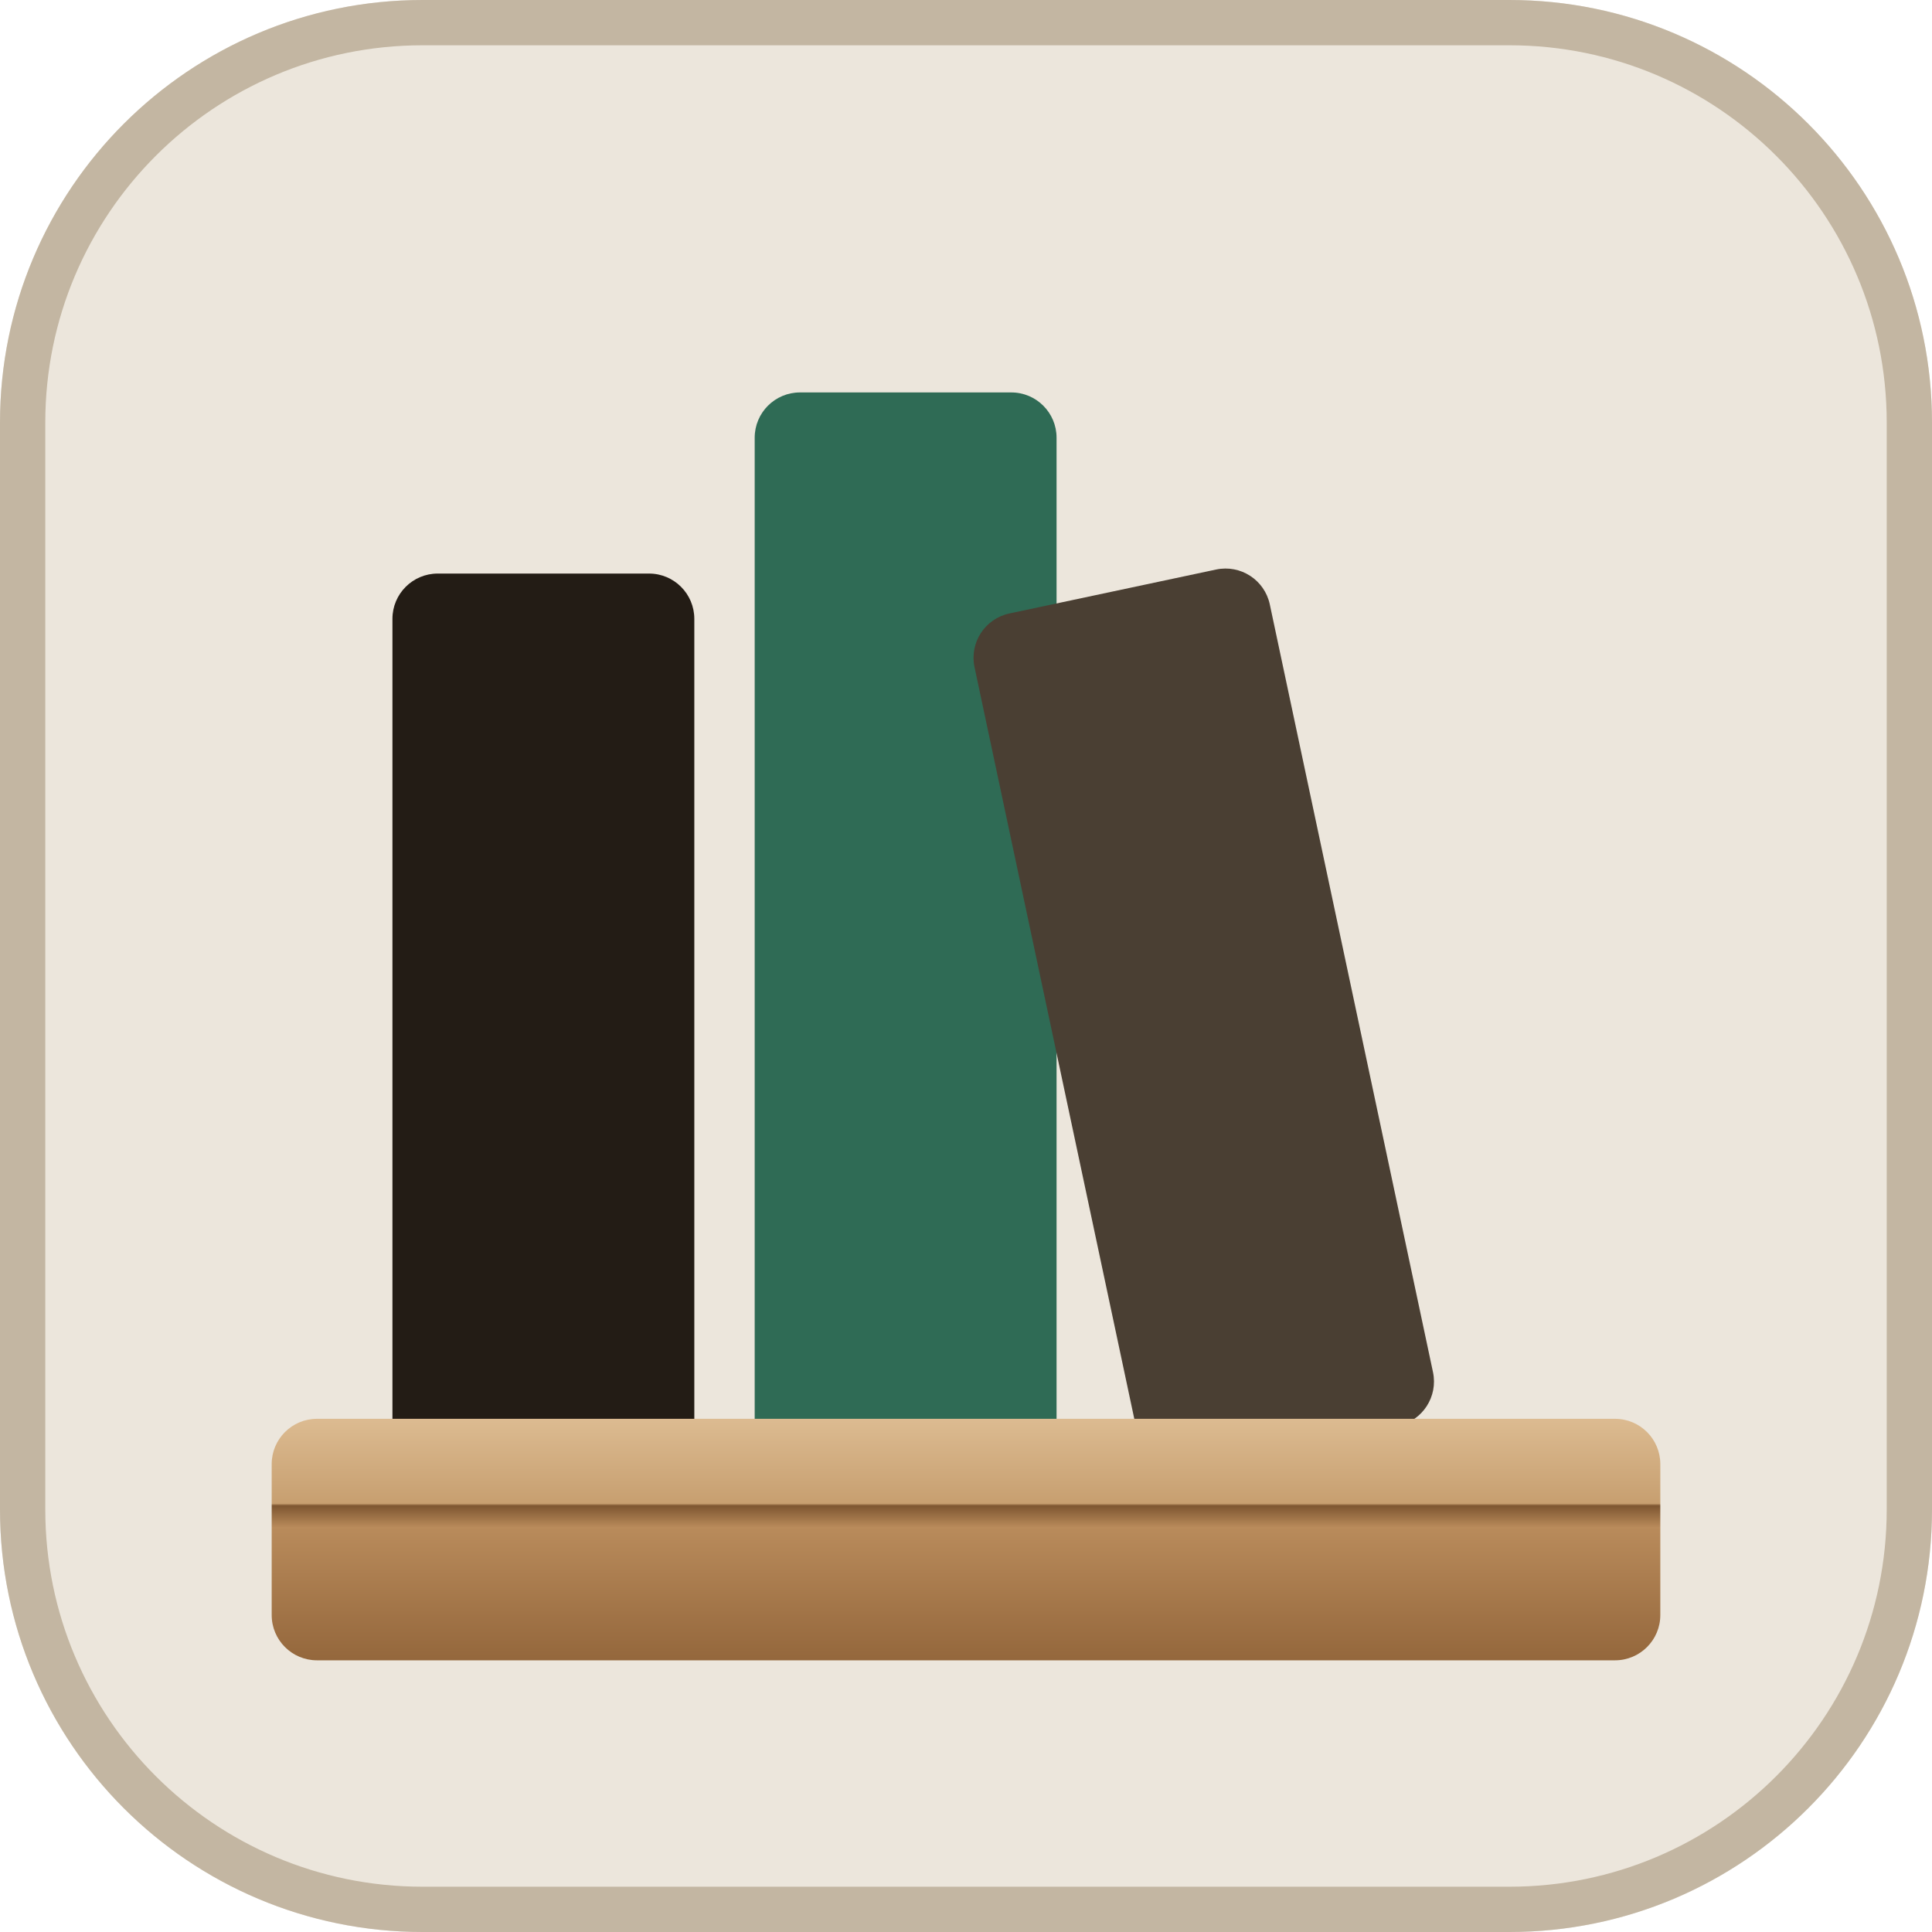
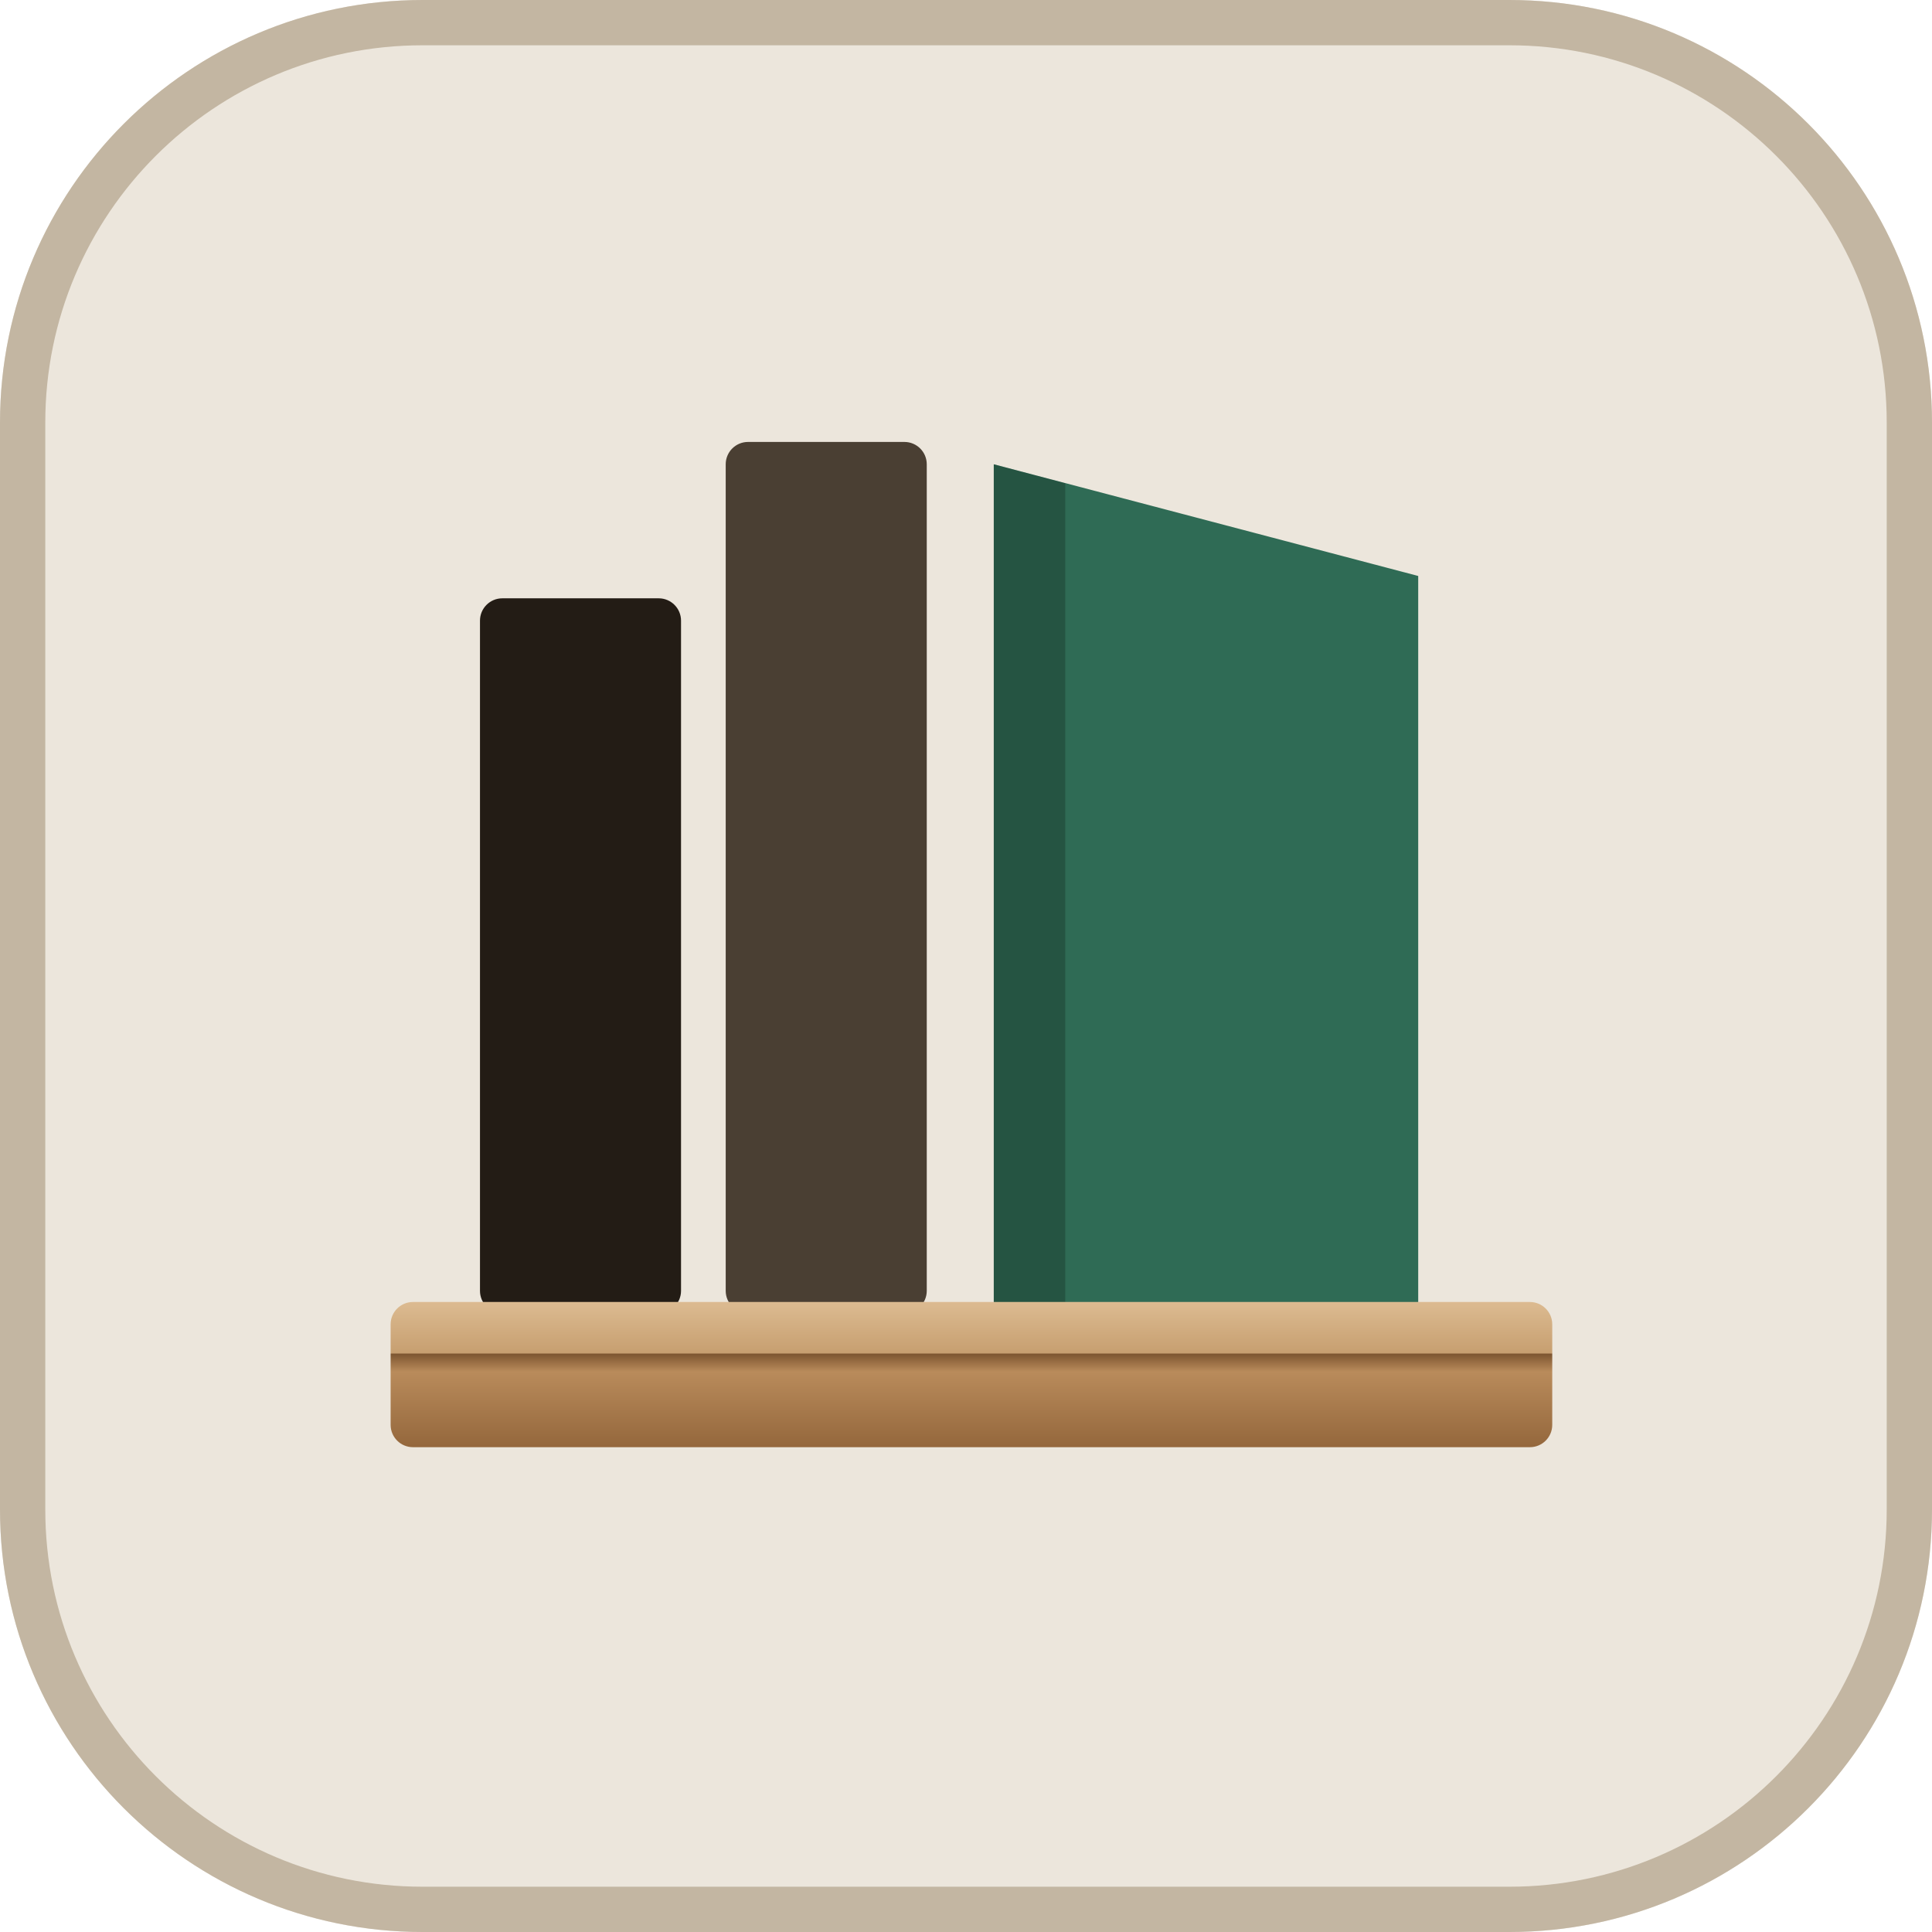
<svg xmlns="http://www.w3.org/2000/svg" viewBox="0 0 64 64">
  <defs>
    <linearGradient id="oak" x1="0" y1="0" x2="0" y2="1">
      <stop offset="0" stop-color="#dcbb91" />
      <stop offset="0.35" stop-color="#c79f70" />
      <stop offset="0.36" stop-color="#7e5631" />
-       <stop offset="0.45" stop-color="#b98b5b" />
+       <stop offset="0.48" stop-color="#b98b5b" />
      <stop offset="1" stop-color="#94673c" />
    </linearGradient>
  </defs>
  <rect width="64" height="64" rx="14" fill="#ece6dc" />
  <rect x="0.75" y="0.75" width="62.5" height="62.5" rx="13.25" fill="none" stroke="#c3b6a2" stroke-width="1.5" />
-   <rect x="13" y="19" width="10" height="30" rx="1.5" fill="#231c15" />
-   <rect x="25" y="13" width="10" height="36" rx="1.5" fill="#2f6b55" />
-   <rect x="38" y="20" width="10" height="29" rx="1.5" fill="#4a3f33" transform="rotate(-12 38 49)" />
-   <rect x="9" y="47" width="46" height="8" rx="1.5" fill="url(#oak)" />
+   <g transform="translate(8.5 6.5) scale(0.74)">
+     <rect x="10" y="18" width="9" height="32" rx="1" fill="#231c15" />
+     <rect x="21" y="11" width="9" height="39" rx="1" fill="#4a3f33" />
+     <path d="M33 12 L52 17 L52 50 L33 50 Z" fill="#2f6b55" />
+     <path d="M33 12 L36.2 12.85 L36.2 50 L33 50 Z" fill="#000" opacity="0.22" />
+     <rect x="6" y="49.5" width="52" height="6.5" rx="1" fill="url(#oak)" />
+   </g>
</svg>
